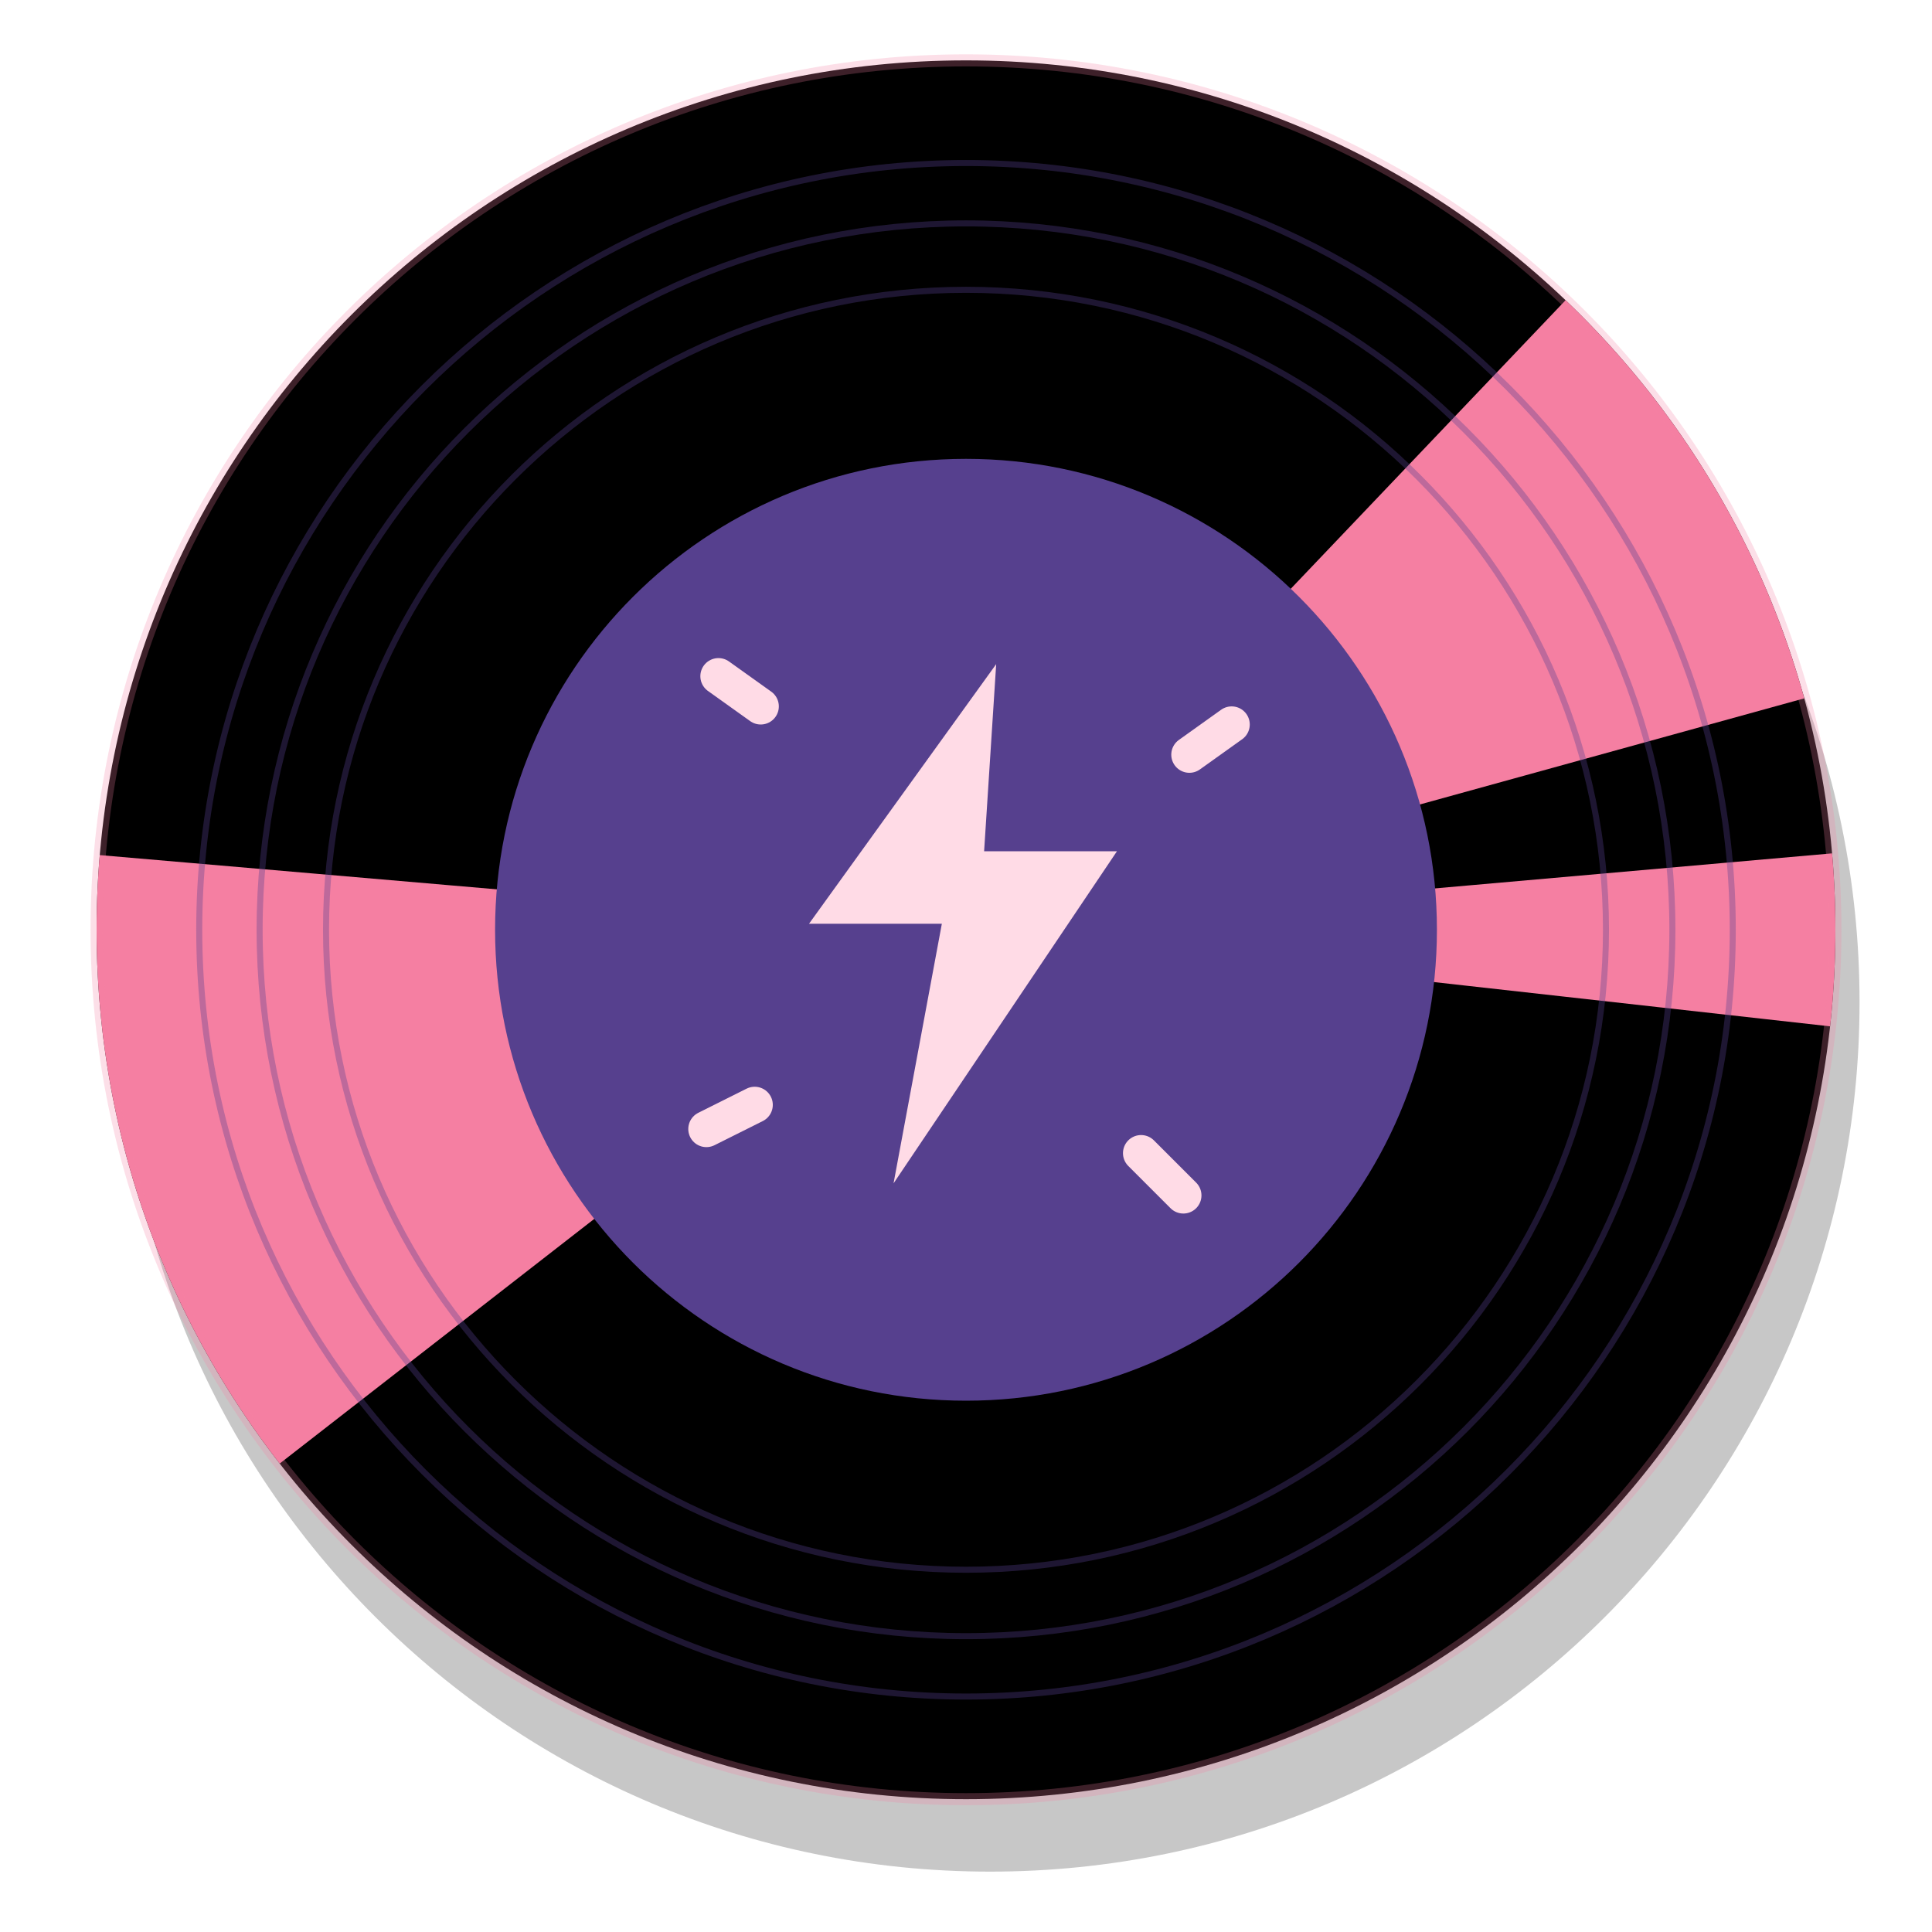
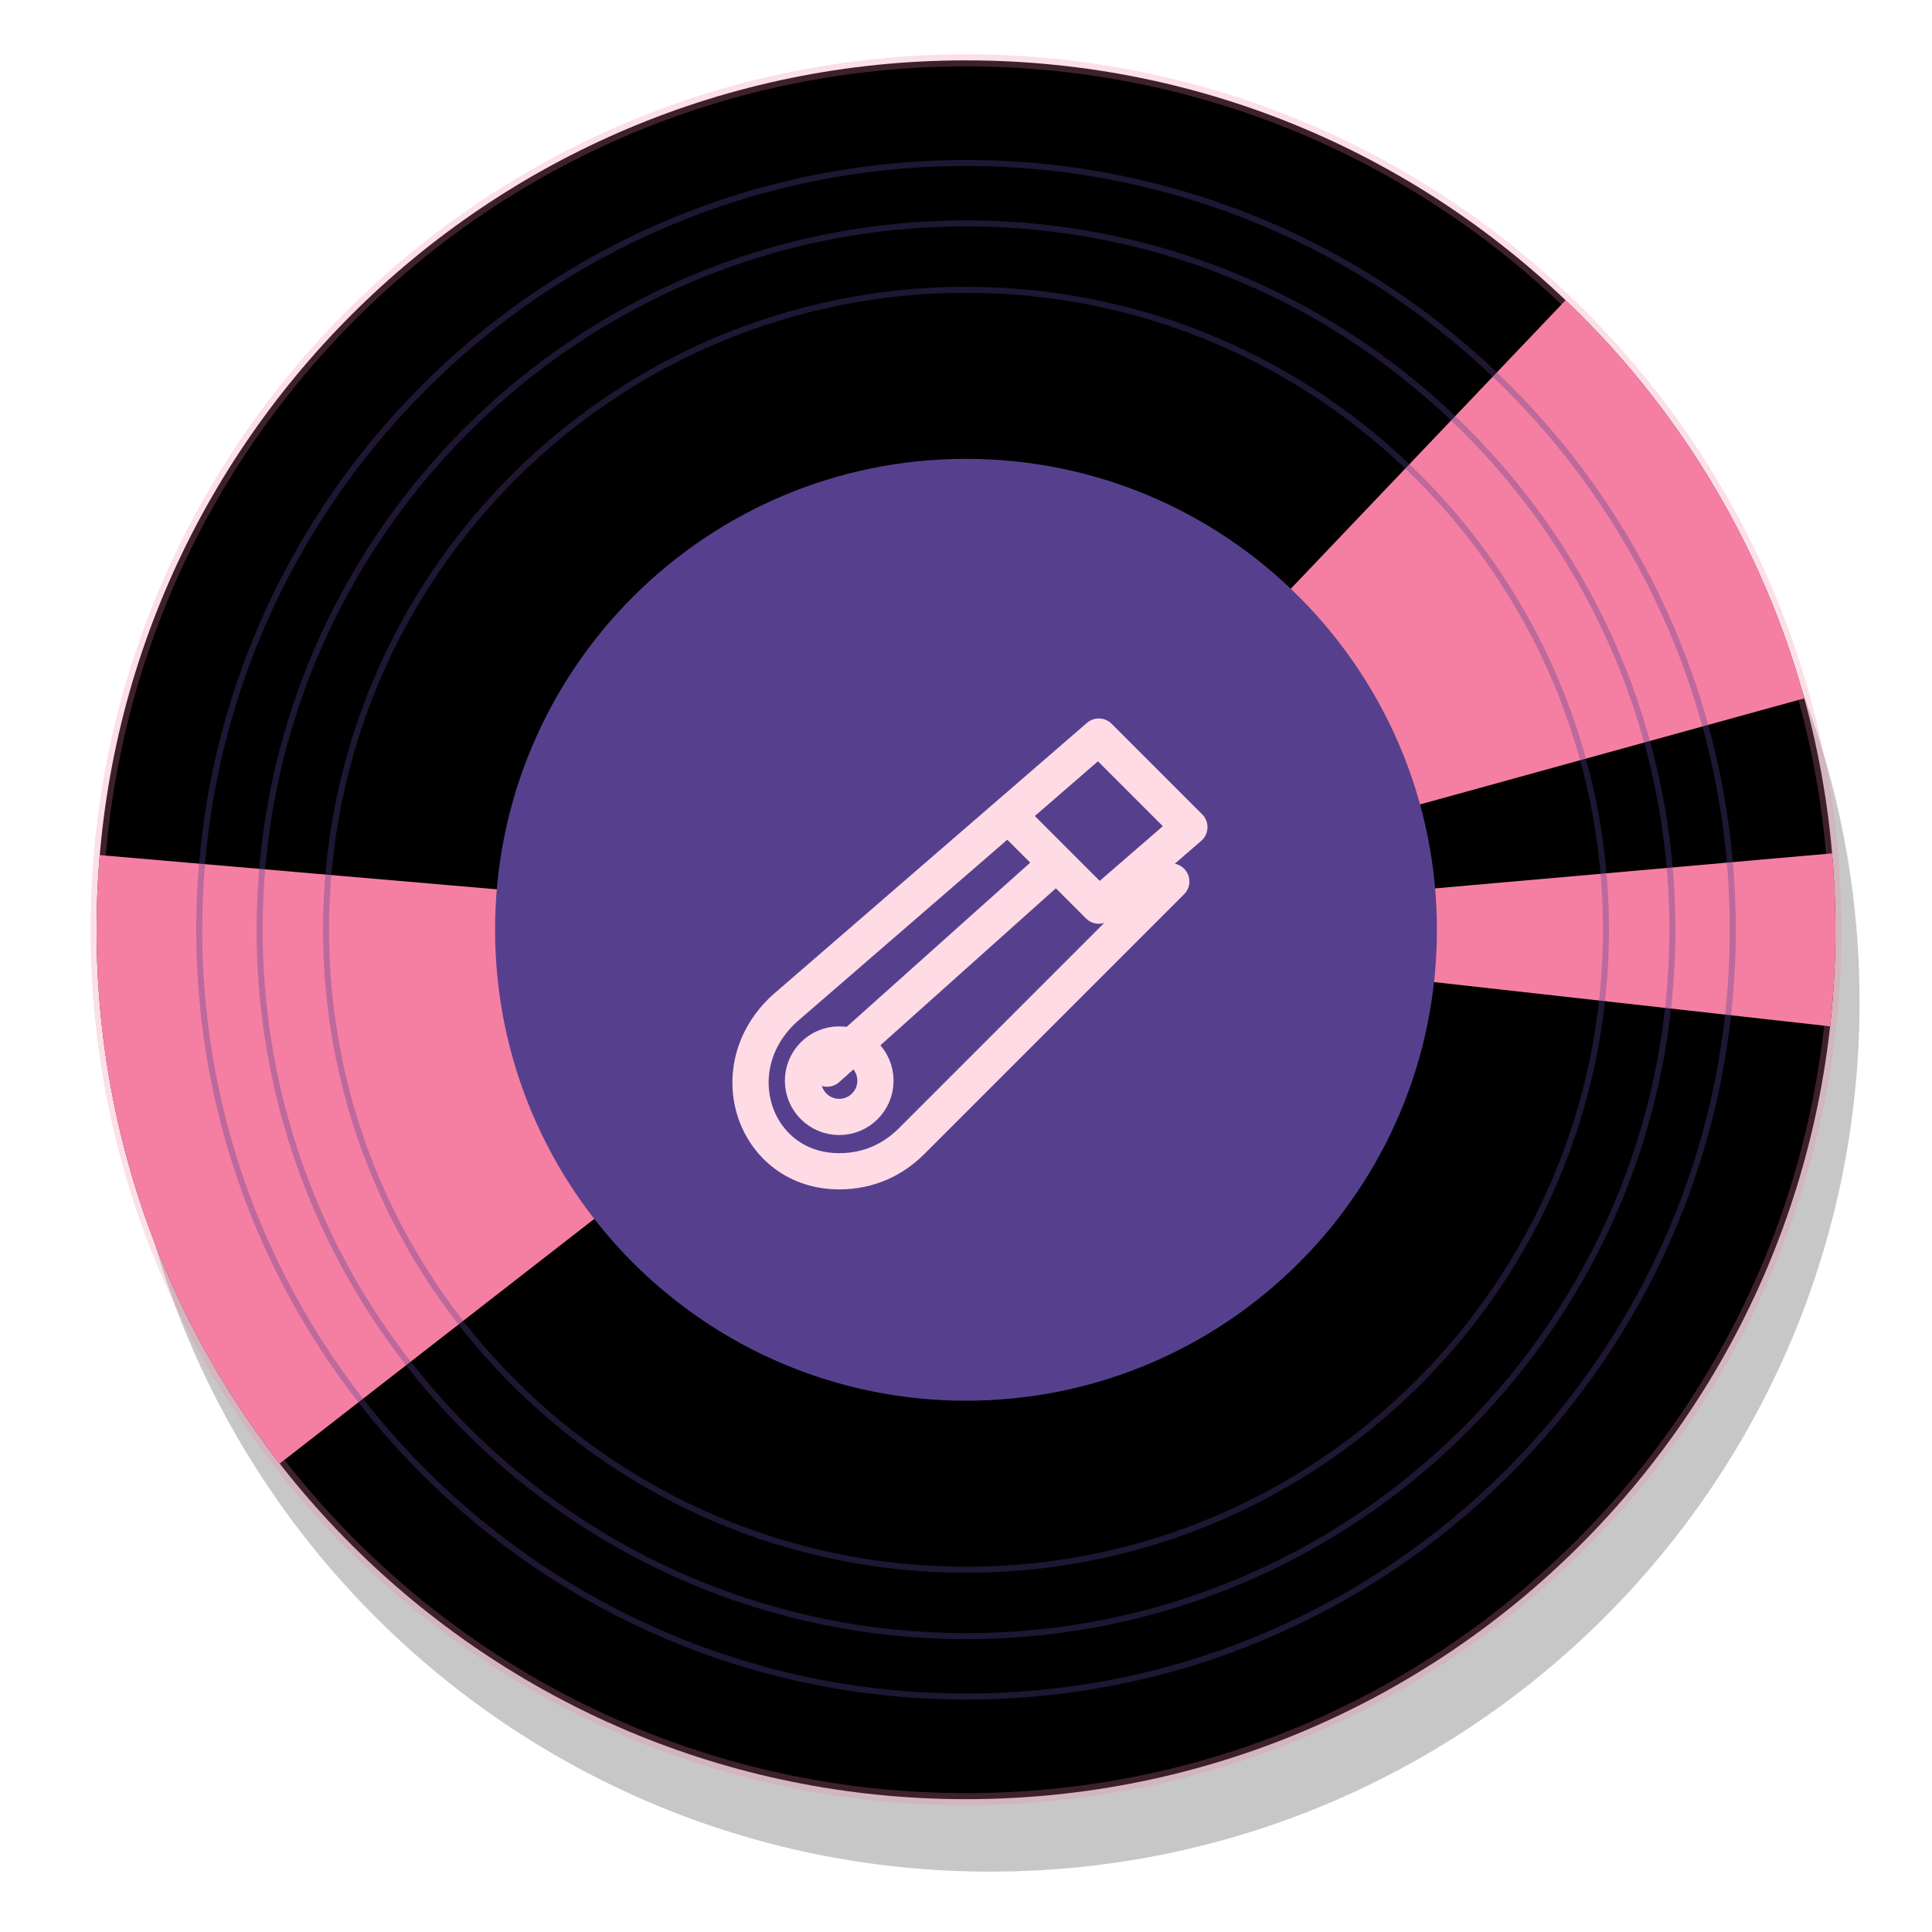
<svg xmlns="http://www.w3.org/2000/svg" viewBox="0 0 320 320">
  <defs>
    <clipPath id="record">
      <circle cx="160" cy="154" r="144" />
    </clipPath>
  </defs>
  <ellipse cx="164" cy="166" rx="144" ry="144" fill="#000000" opacity=".22" />
  <circle cx="160" cy="154" r="144" fill="#000000" />
  <g clip-path="url(#record)" fill="#F57FA2">
    <path d="M160 154 280 28 323 109Z" />
    <path d="M160 154 330 139 330 173Z" />
    <path d="M160 154-14 139-2 280Z" />
  </g>
  <g fill="none" stroke="#56408E" opacity=".35">
    <circle cx="160" cy="154" r="127" />
    <circle cx="160" cy="154" r="117" />
    <circle cx="160" cy="154" r="106" />
  </g>
  <circle cx="160" cy="154" r="78" fill="#56408E" />
  <g transform="translate(110 104)" color="#FFDBE6" stroke="#FFDBE6" fill="none" stroke-width="6" stroke-linecap="round" stroke-linejoin="round">
-     <path d="m55 6-31 43h22l-8 43 37-55H53Z" fill="currentColor" stroke="none" />
-     <path d="M16 13 9 8M87 21l7-5M15 79l-8 4M79 87l7 7" />
+     <path d="M72 18 20 63c-11 10-5 27 9 27 5 0 9-2 12-5l43-43M72 18l15 15-15 13-15-15ZM27 73l38-34" />
+     <circle cx="29" cy="75" r="6" />
  </g>
  <circle cx="160" cy="154" r="144" fill="none" stroke="#F57FA2" stroke-width="2" opacity=".25" />
</svg>
